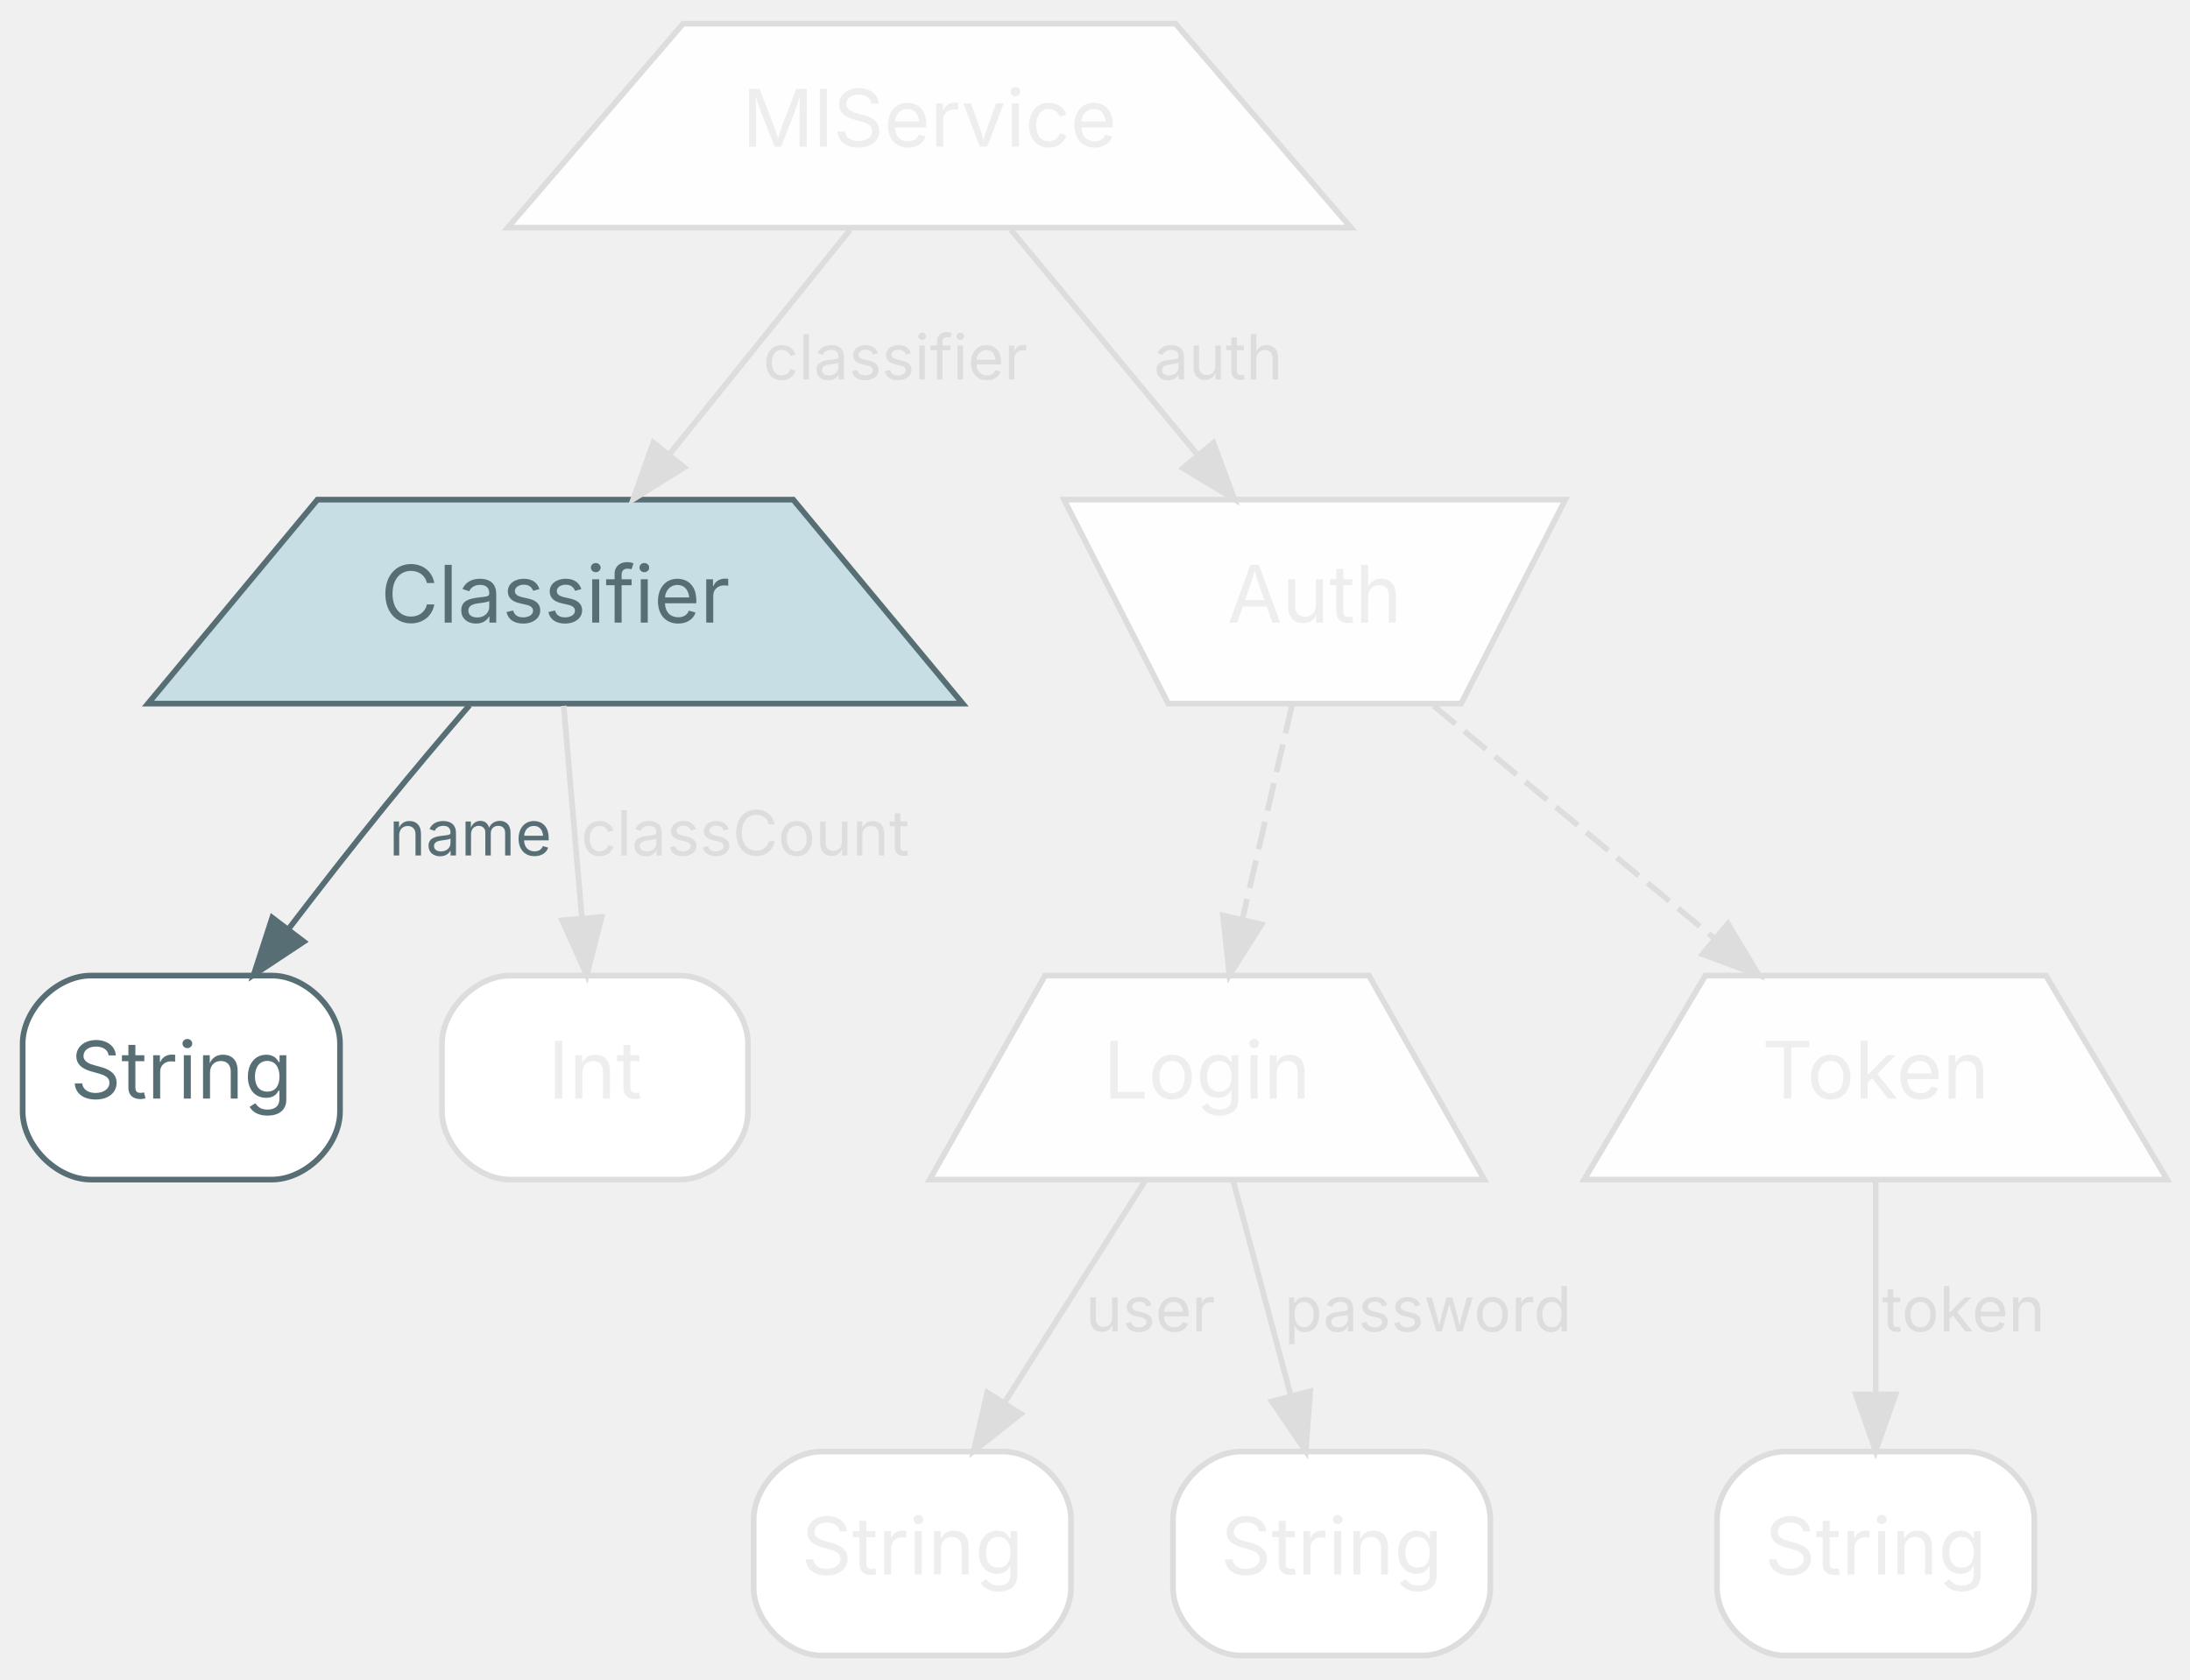
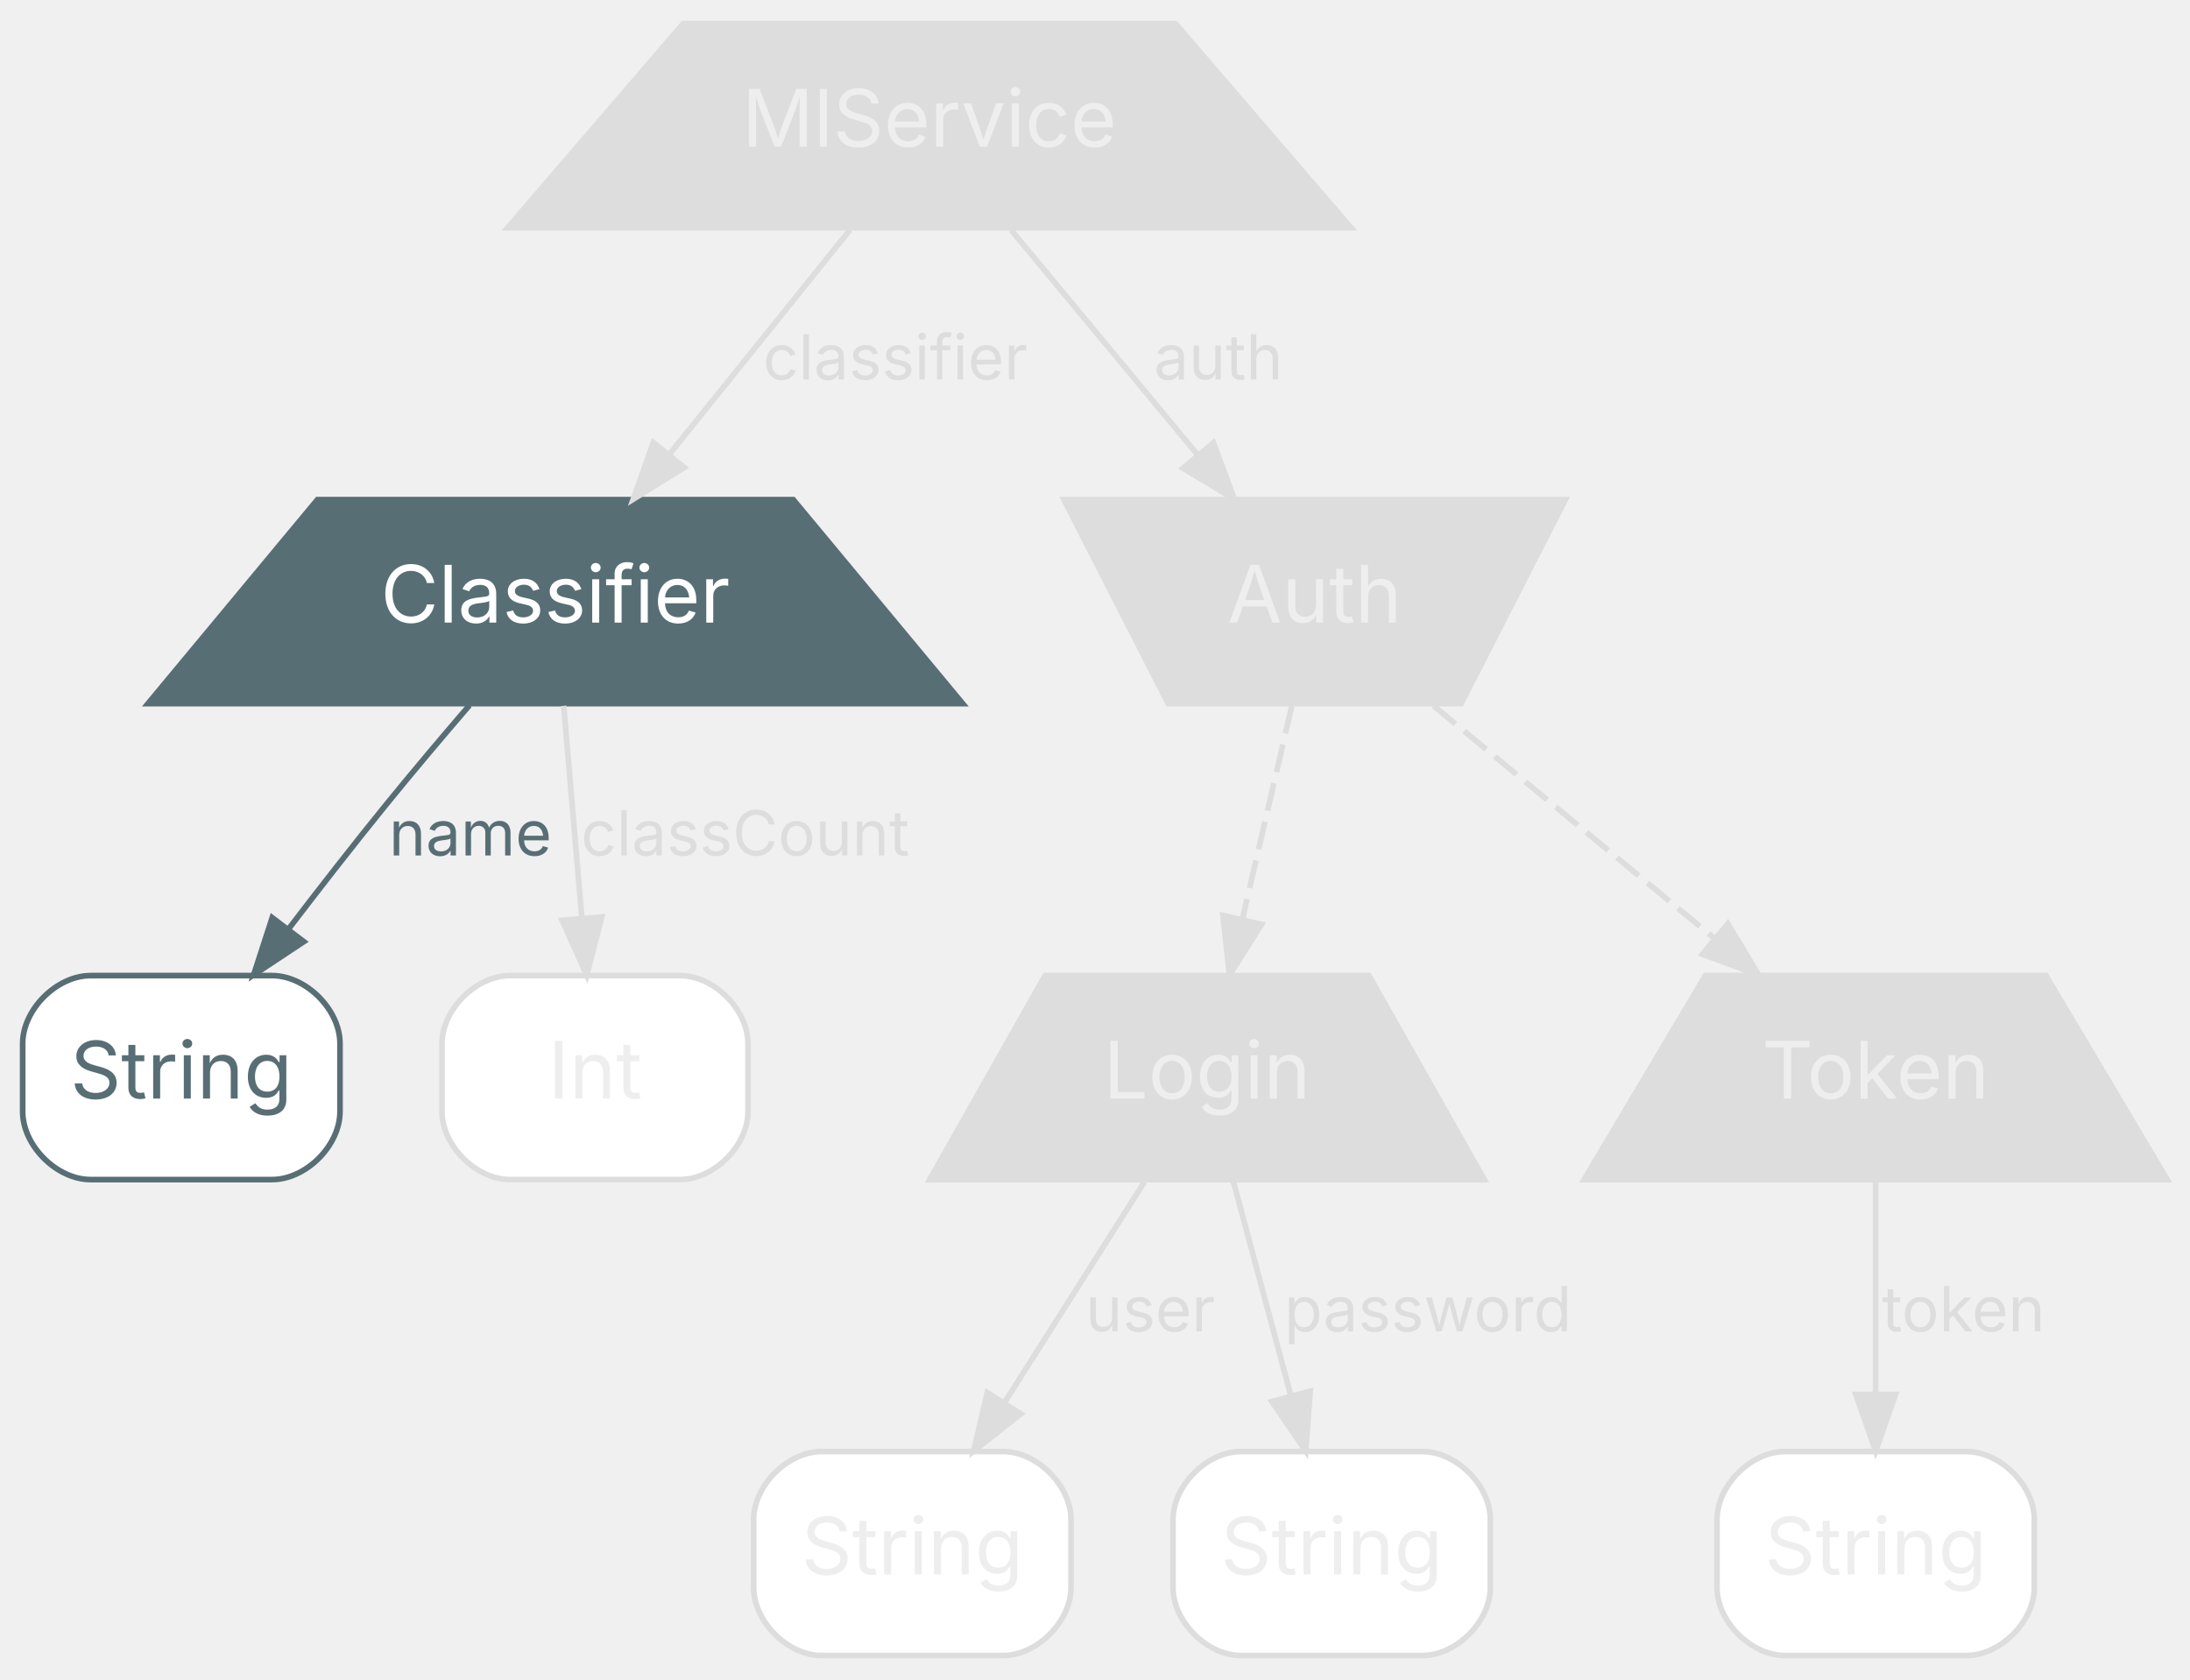
<svg xmlns="http://www.w3.org/2000/svg" width="386pt" height="296pt" viewBox="0.00 0.00 386.47 296.00">
  <g id="graph0" class="graph" transform="scale(1 1) rotate(0) translate(4 292)">
    <g id="node1" class="node">
-       <polygon fill="#fefefe" stroke="#dddddd" points="203.45,-288 116.55,-288 85.6,-252 234.4,-252 203.45,-288" />
+       <polygon fill="#dddddd" stroke="#dddddd" points="203.45,-288 116.55,-288 85.6,-252 234.4,-252 203.45,-288" />
      <text text-anchor="middle" x="160" y="-266.3" font-family="Inter,Arial" font-size="14.00" fill="#eeeeee">MlService</text>
    </g>
    <g id="node2" class="node">
-       <polygon fill="#c8dee5" stroke="#586e75" points="135.98,-204 52.02,-204 22.11,-168 165.89,-168 135.98,-204" />
-       <text text-anchor="middle" x="94" y="-182.3" font-family="Inter,Arial" font-size="14.00" fill="#586e75">Classifier</text>
+       <polygon fill="#586e75" stroke="#586e75" points="135.98,-204 52.02,-204 22.11,-168 165.89,-168 135.98,-204" />
+       <text text-anchor="middle" x="94" y="-182.3" font-family="Inter,Arial" font-size="14.00" fill="#ffffff">Classifier</text>
    </g>
    <g id="edge1" class="edge">
      <path fill="none" stroke="#dddddd" d="M146,-251.61C136.75,-240.12 124.48,-224.87 114.18,-212.07" />
      <polygon fill="#dddddd" stroke="#dddddd" points="116.75,-209.68 107.75,-204.08 111.29,-214.07 116.75,-209.68" />
      <text text-anchor="middle" x="154" y="-225.2" font-family="Inter,Arial" font-size="11.00" fill="#dddddd">classifier</text>
    </g>
    <g id="node5" class="node">
-       <polygon fill="#fefefe" stroke="#dddddd" points="202.16,-168 253.84,-168 272.24,-204 183.76,-204 202.16,-168" />
+       <polygon fill="#dddddd" stroke="#dddddd" points="202.16,-168 253.84,-168 272.24,-204 183.76,-204 202.16,-168" />
      <text text-anchor="middle" x="228" y="-182.3" font-family="Inter,Arial" font-size="14.00" fill="#eeeeee">Auth</text>
    </g>
    <g id="edge2" class="edge">
      <path fill="none" stroke="#dddddd" d="M174.42,-251.61C183.95,-240.12 196.59,-224.87 207.21,-212.07" />
      <polygon fill="#dddddd" stroke="#dddddd" points="210.14,-214.02 213.83,-204.08 204.76,-209.55 210.14,-214.02" />
      <text text-anchor="middle" x="211" y="-225.2" font-family="Inter,Arial" font-size="11.00" fill="#dddddd">auth</text>
    </g>
    <g id="node6" class="node">
      <path fill="#ffffff" stroke="#586e75" d="M44,-120C44,-120 12,-120 12,-120 6,-120 0,-114 0,-108 0,-108 0,-96 0,-96 0,-90 6,-84 12,-84 12,-84 44,-84 44,-84 50,-84 56,-90 56,-96 56,-96 56,-108 56,-108 56,-114 50,-120 44,-120" />
      <text text-anchor="middle" x="28" y="-98.3" font-family="Inter,Arial" font-size="14.00" fill="#586e75">String</text>
    </g>
    <g id="edge3" class="edge">
      <path fill="none" stroke="#586e75" d="M78.85,-167.71C74.04,-162.12 68.74,-155.84 64,-150 58.32,-143 52.31,-135.28 46.86,-128.15" />
      <polygon fill="#586e75" stroke="#586e75" points="49.61,-125.99 40.77,-120.14 44.04,-130.22 49.61,-125.99" />
      <text text-anchor="middle" x="79" y="-141.2" font-family="Inter,Arial" font-size="11.00" fill="#586e75">name</text>
    </g>
    <g id="node7" class="node">
      <path fill="#ffffff" stroke="#dddddd" d="M116,-120C116,-120 86,-120 86,-120 80,-120 74,-114 74,-108 74,-108 74,-96 74,-96 74,-90 80,-84 86,-84 86,-84 116,-84 116,-84 122,-84 128,-90 128,-96 128,-96 128,-108 128,-108 128,-114 122,-120 116,-120" />
      <text text-anchor="middle" x="101" y="-98.3" font-family="Inter,Arial" font-size="14.00" fill="#eeeeee">Int</text>
    </g>
    <g id="edge4" class="edge">
      <path fill="none" stroke="#dddddd" d="M95.48,-167.61C96.41,-156.77 97.62,-142.6 98.67,-130.29" />
      <polygon fill="#dddddd" stroke="#dddddd" points="102.18,-130.35 99.54,-120.08 95.2,-129.75 102.18,-130.35" />
      <text text-anchor="middle" x="127.5" y="-141.2" font-family="Inter,Arial" font-size="11.00" fill="#dddddd">classCount</text>
    </g>
    <g id="node3" class="node">
-       <polygon fill="#fefefe" stroke="#dddddd" points="237.58,-120 180.42,-120 160.07,-84 257.93,-84 237.58,-120" />
+       <polygon fill="#dddddd" stroke="#dddddd" points="237.58,-120 180.42,-120 160.07,-84 257.93,-84 237.58,-120" />
      <text text-anchor="middle" x="209" y="-98.3" font-family="Inter,Arial" font-size="14.00" fill="#eeeeee">Login</text>
    </g>
    <g id="node8" class="node">
      <path fill="#ffffff" stroke="#dddddd" d="M173,-36C173,-36 141,-36 141,-36 135,-36 129,-30 129,-24 129,-24 129,-12 129,-12 129,-6 135,0 141,0 141,0 173,0 173,0 179,0 185,-6 185,-12 185,-12 185,-24 185,-24 185,-30 179,-36 173,-36" />
      <text text-anchor="middle" x="157" y="-14.3" font-family="Inter,Arial" font-size="14.00" fill="#eeeeee">String</text>
    </g>
    <g id="edge6" class="edge">
      <path fill="none" stroke="#dddddd" d="M197.97,-83.61C190.82,-72.34 181.38,-57.45 173.37,-44.81" />
      <polygon fill="#dddddd" stroke="#dddddd" points="176.14,-42.65 167.83,-36.08 170.23,-46.4 176.14,-42.65" />
      <text text-anchor="middle" x="199" y="-57.2" font-family="Inter,Arial" font-size="11.00" fill="#dddddd">user</text>
    </g>
    <g id="node9" class="node">
      <path fill="#ffffff" stroke="#dddddd" d="M247,-36C247,-36 215,-36 215,-36 209,-36 203,-30 203,-24 203,-24 203,-12 203,-12 203,-6 209,0 215,0 215,0 247,0 247,0 253,0 259,-6 259,-12 259,-12 259,-24 259,-24 259,-30 253,-36 247,-36" />
      <text text-anchor="middle" x="231" y="-14.3" font-family="Inter,Arial" font-size="14.00" fill="#eeeeee">String</text>
    </g>
    <g id="edge7" class="edge">
      <path fill="none" stroke="#dddddd" d="M213.67,-83.61C216.6,-72.66 220.45,-58.31 223.78,-45.92" />
      <polygon fill="#dddddd" stroke="#dddddd" points="227.21,-46.65 226.42,-36.08 220.44,-44.84 227.21,-46.65" />
      <text text-anchor="middle" x="248" y="-57.2" font-family="Inter,Arial" font-size="11.00" fill="#dddddd">password</text>
    </g>
    <g id="node4" class="node">
-       <polygon fill="#fefefe" stroke="#dddddd" points="357.05,-120 296.95,-120 275.55,-84 378.45,-84 357.05,-120" />
+       <polygon fill="#dddddd" stroke="#dddddd" points="357.05,-120 296.95,-120 275.55,-84 378.45,-84 357.05,-120" />
      <text text-anchor="middle" x="327" y="-98.3" font-family="Inter,Arial" font-size="14.00" fill="#eeeeee">Token</text>
    </g>
    <g id="node10" class="node">
      <path fill="#ffffff" stroke="#dddddd" d="M343,-36C343,-36 311,-36 311,-36 305,-36 299,-30 299,-24 299,-24 299,-12 299,-12 299,-6 305,0 311,0 311,0 343,0 343,0 349,0 355,-6 355,-12 355,-12 355,-24 355,-24 355,-30 349,-36 343,-36" />
      <text text-anchor="middle" x="327" y="-14.3" font-family="Inter,Arial" font-size="14.00" fill="#eeeeee">String</text>
    </g>
    <g id="edge5" class="edge">
      <path fill="none" stroke="#dddddd" d="M327,-83.61C327,-72.77 327,-58.6 327,-46.29" />
      <polygon fill="#dddddd" stroke="#dddddd" points="330.5,-46.08 327,-36.08 323.5,-46.08 330.5,-46.08" />
      <text text-anchor="middle" x="342.5" y="-57.2" font-family="Inter,Arial" font-size="11.00" fill="#dddddd">token</text>
    </g>
    <g id="edge9" class="edge">
      <path fill="none" stroke="#dddddd" stroke-dasharray="5,2" d="M223.97,-167.61C221.43,-156.66 218.11,-142.31 215.24,-129.92" />
      <polygon fill="#dddddd" stroke="#dddddd" points="218.63,-129.04 212.96,-120.08 211.81,-130.62 218.63,-129.04" />
    </g>
    <g id="edge8" class="edge">
      <path fill="none" stroke="#dddddd" stroke-dasharray="5,2" d="M249,-167.61C263.4,-155.68 282.69,-139.7 298.48,-126.62" />
      <polygon fill="#dddddd" stroke="#dddddd" points="300.91,-129.16 306.37,-120.08 296.44,-123.77 300.91,-129.16" />
    </g>
  </g>
</svg>
